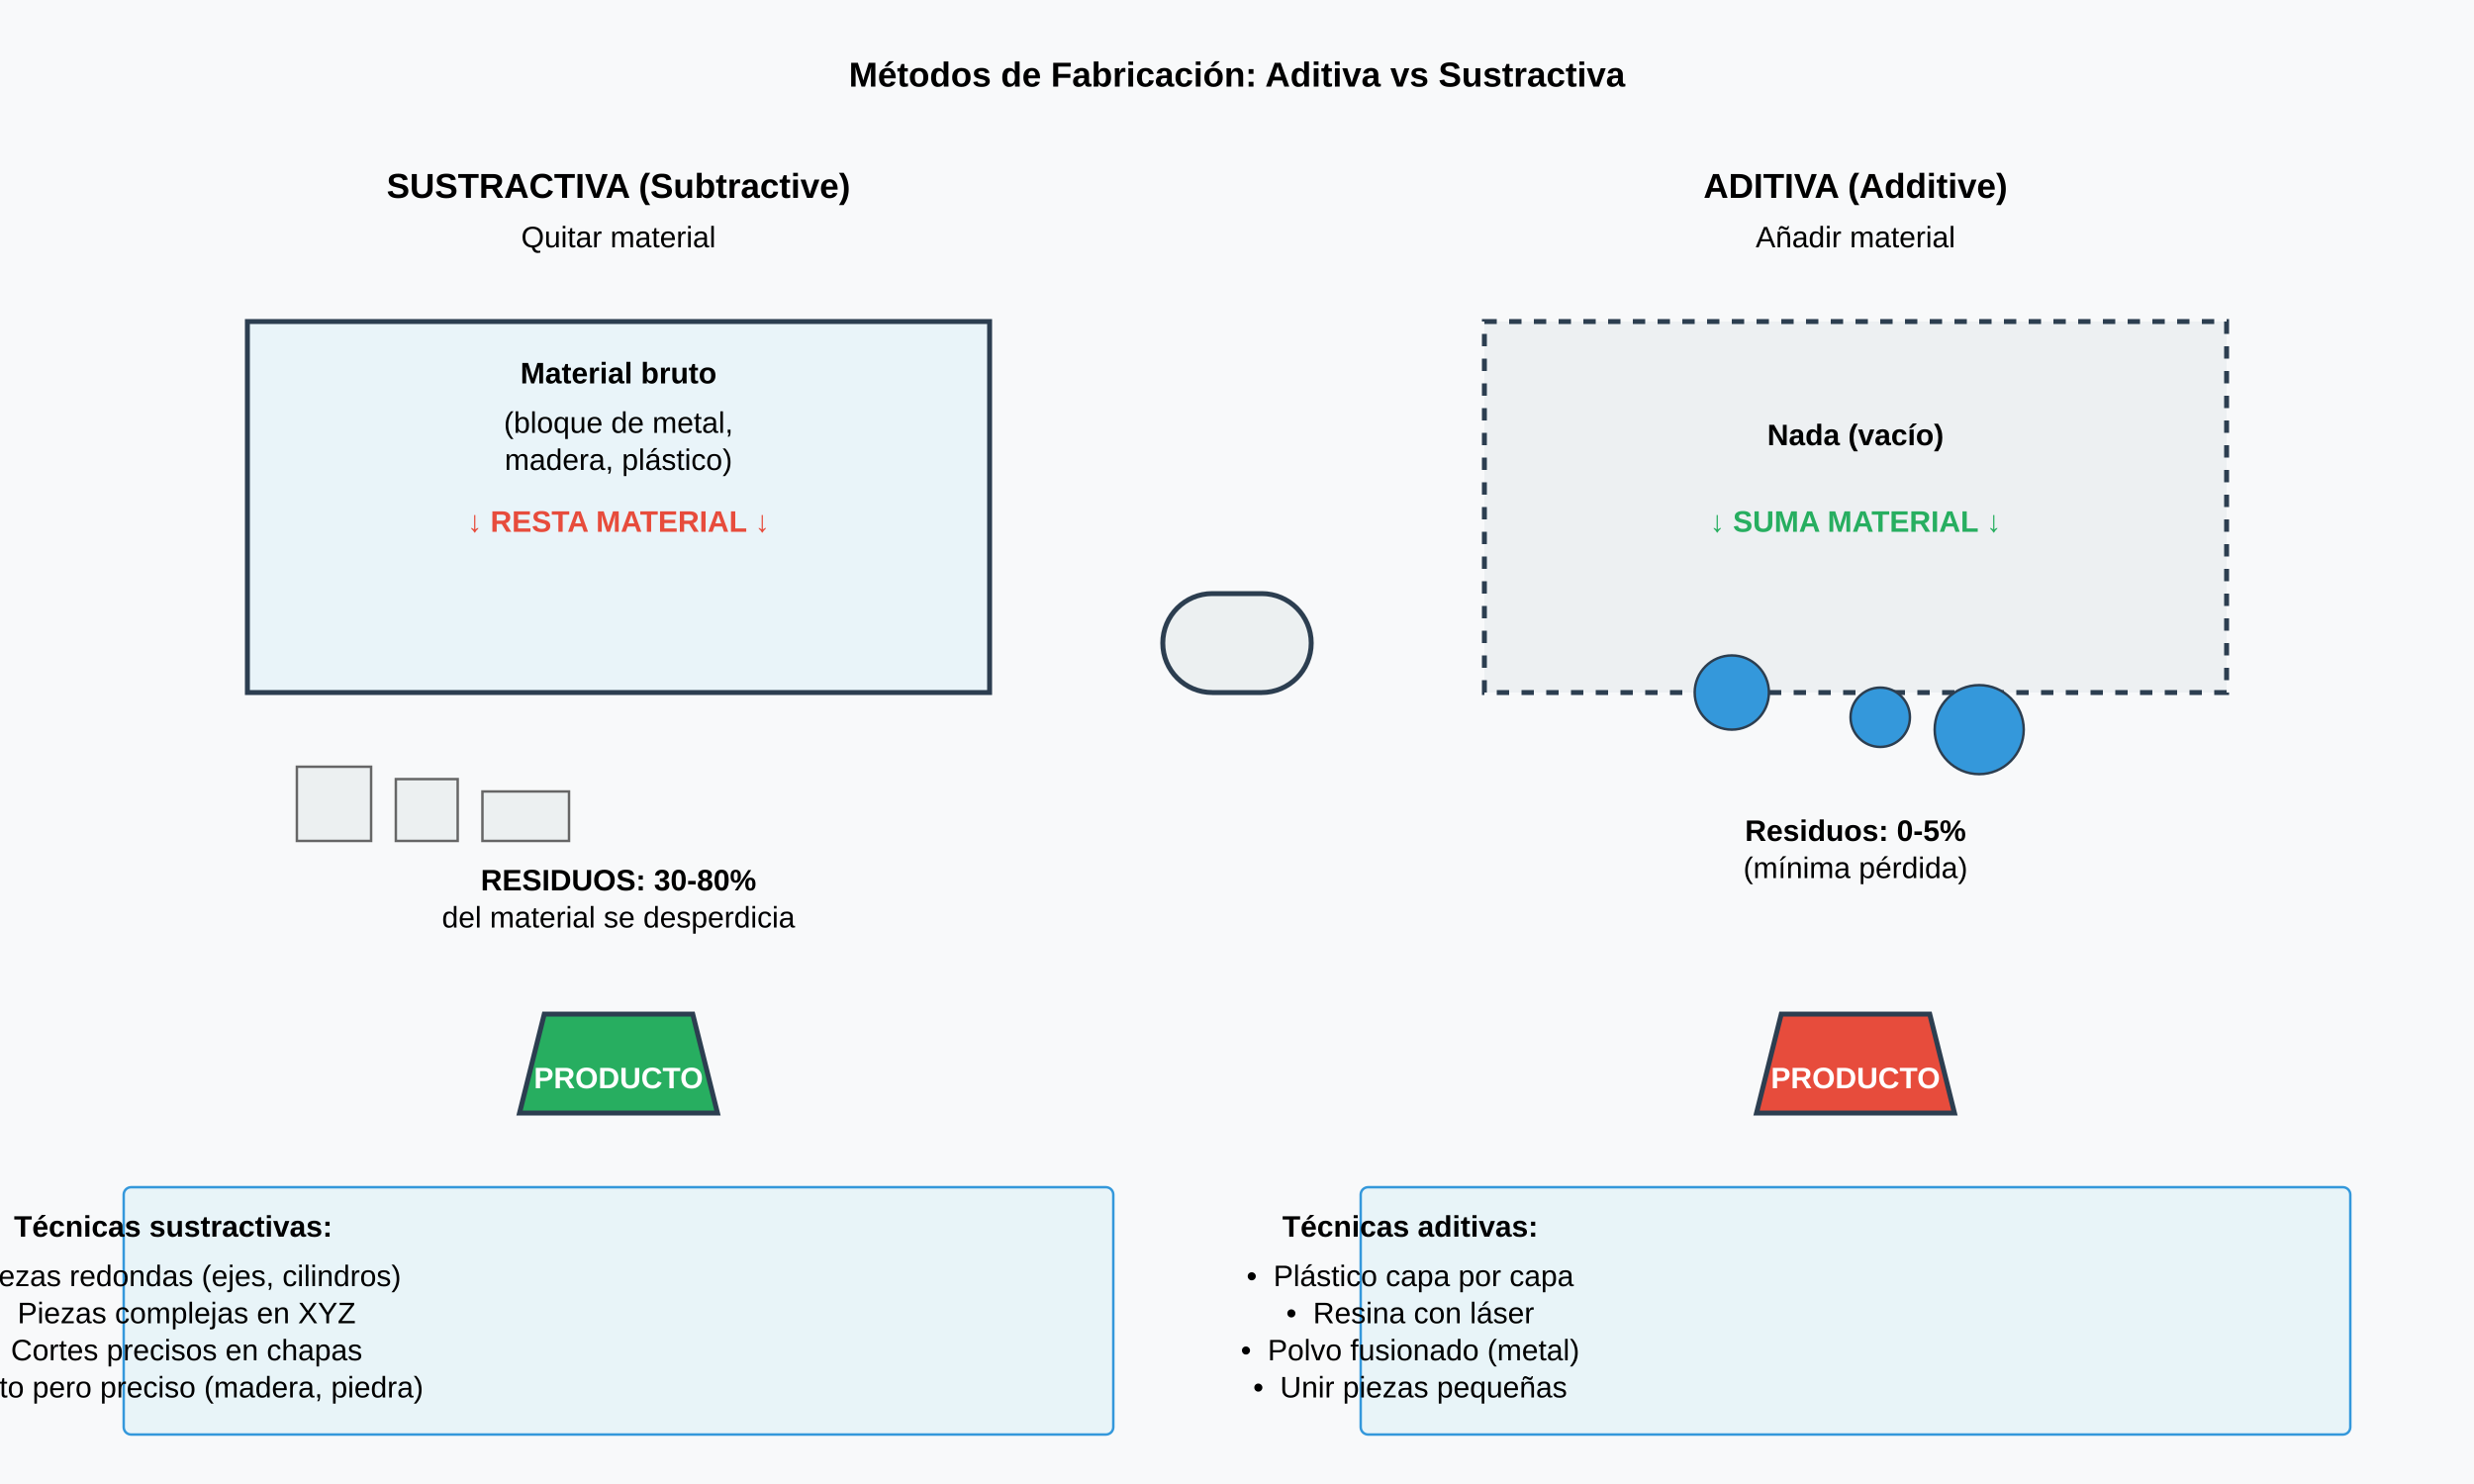
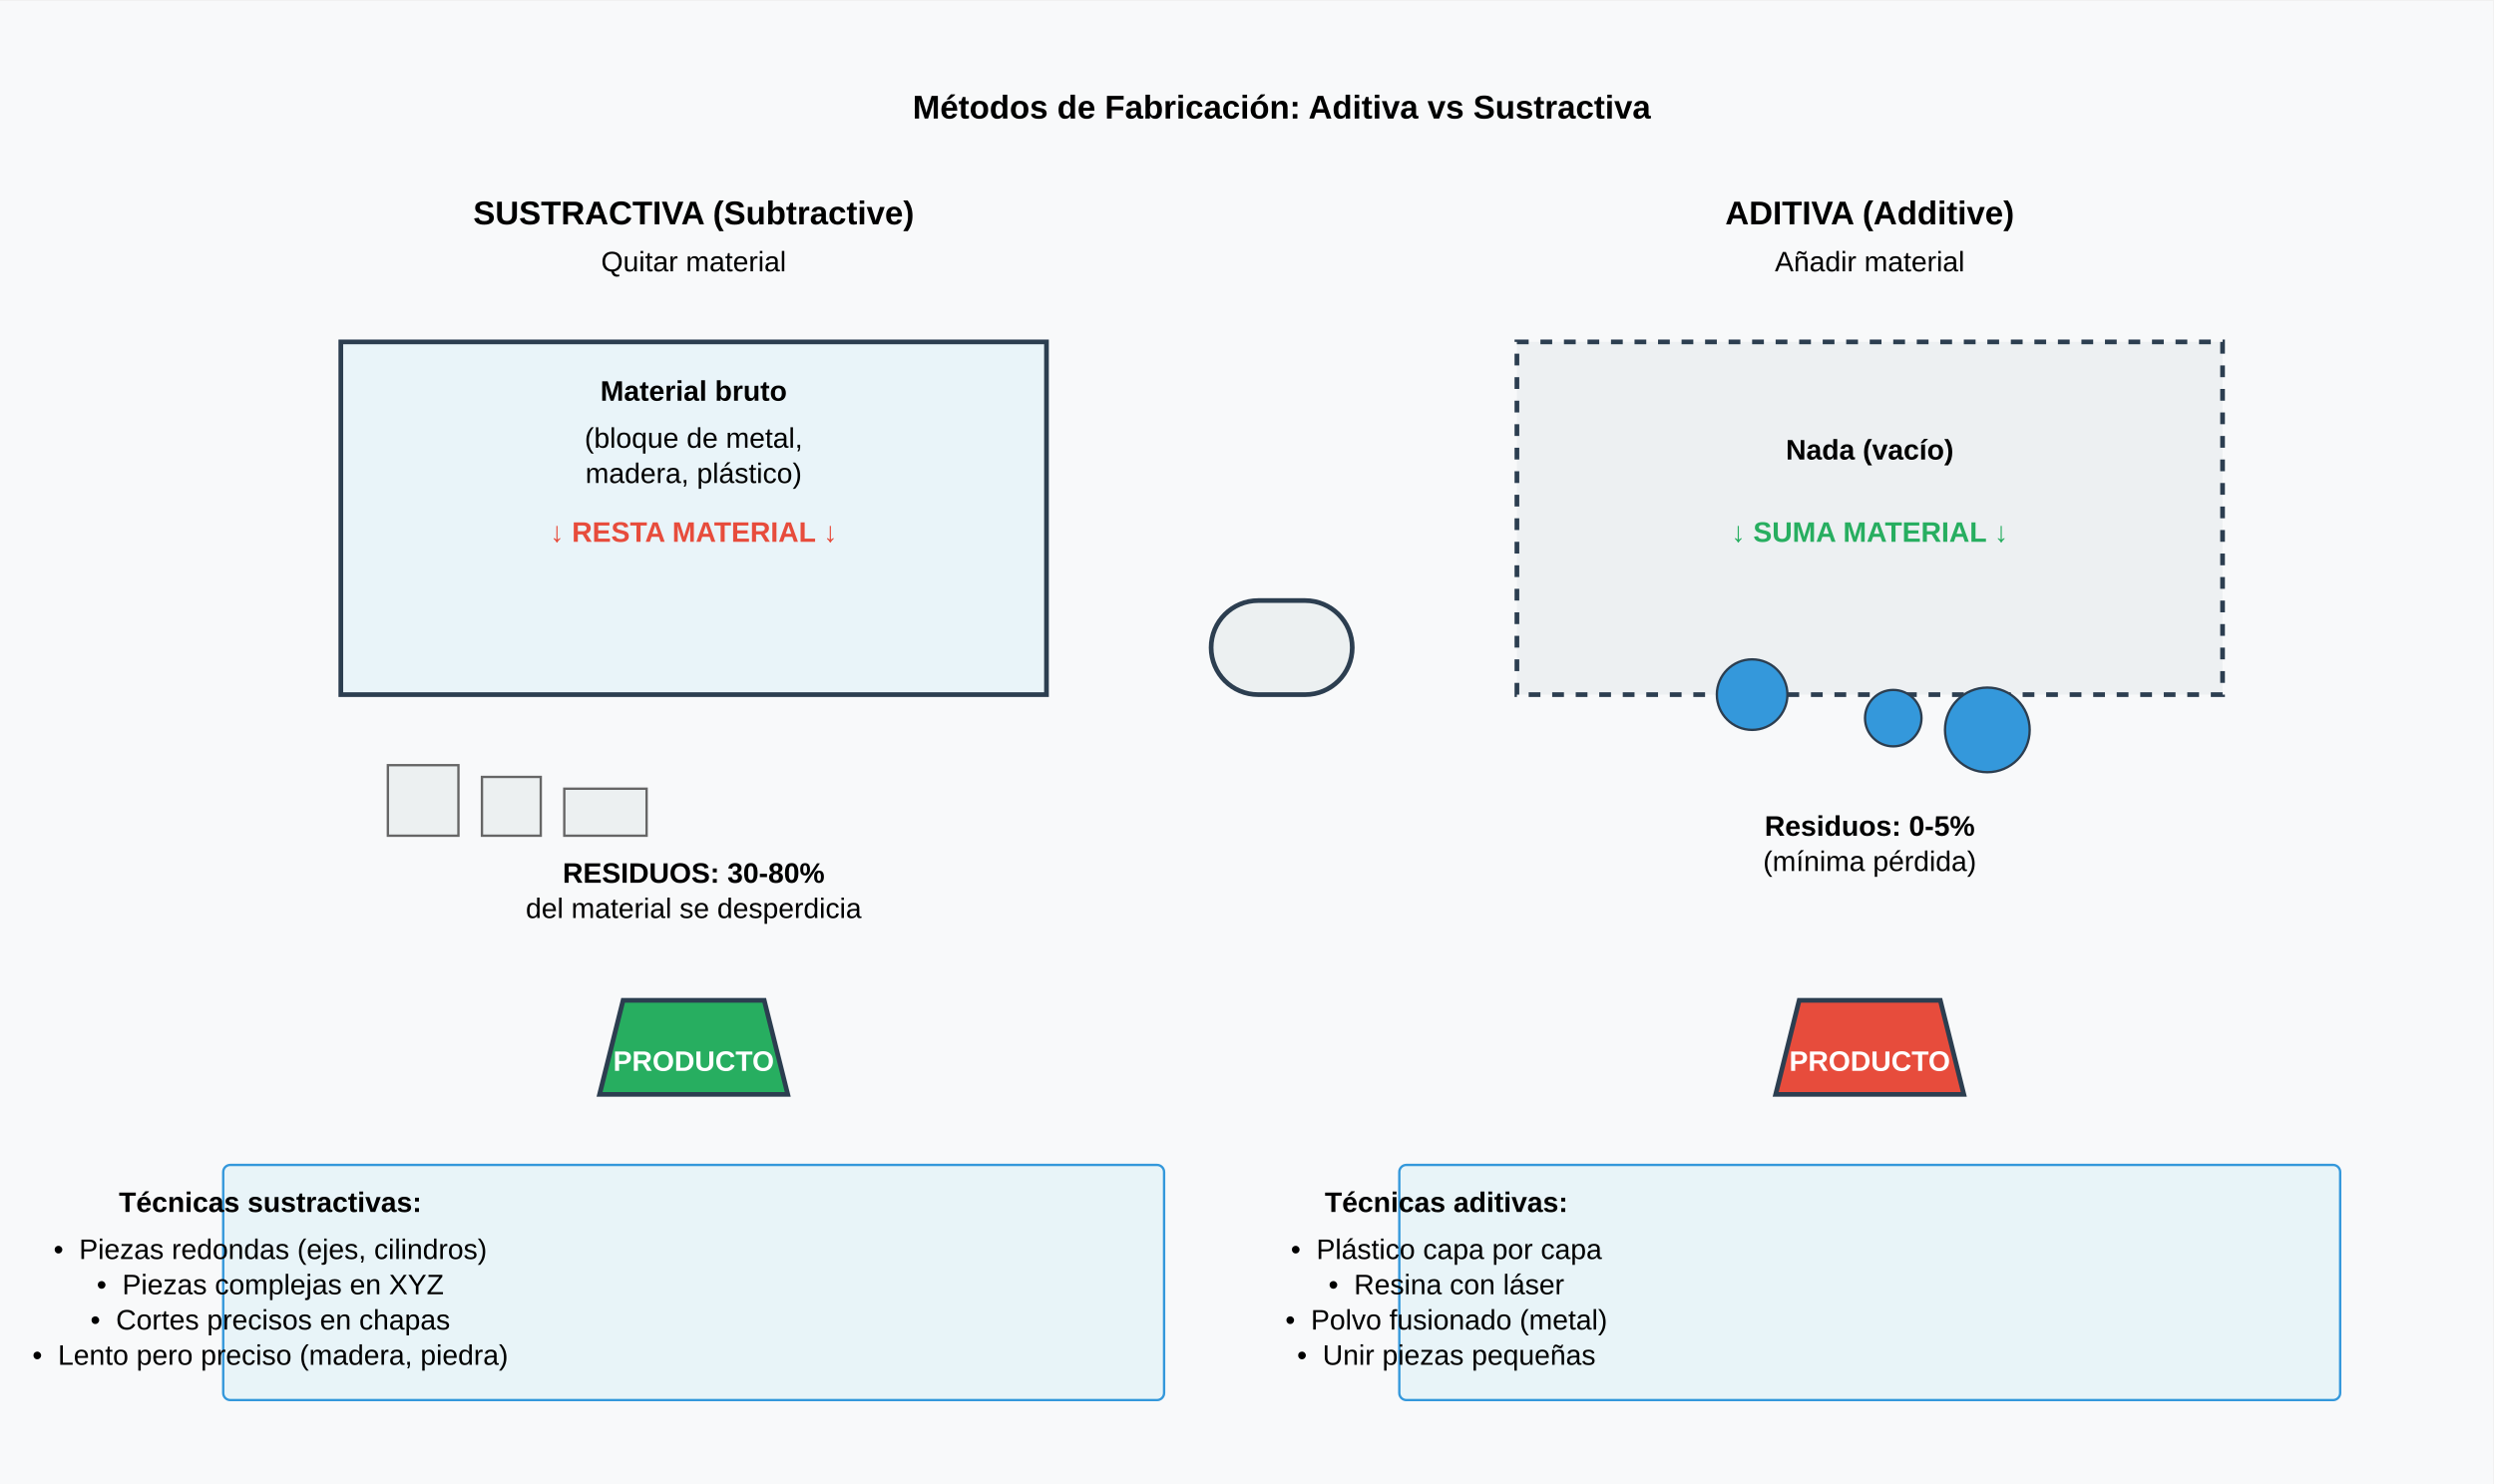
- <svg xmlns="http://www.w3.org/2000/svg" viewBox="0 0 1000 600">
+ <svg xmlns="http://www.w3.org/2000/svg" viewBox="-44.9 -15.4 1060.3 630.9">
  <defs>
    <style>
      .box { stroke: #2c3e50; stroke-width: 2; fill-opacity: 0.9; }
      .title { font-family: Arial, sans-serif; font-size: 14px; font-weight: bold; text-anchor: middle; }
      .label { font-family: Arial, sans-serif; font-size: 12px; text-anchor: middle; }
      .vs { font-family: Arial, sans-serif; font-size: 16px; font-weight: bold; text-anchor: middle; }
    </style>
  </defs>
-   <rect width="1000" height="600" fill="#f8f9fa" />
+   <rect x="-45" y="-15" width="1060" height="631" fill="#f8f9fa" />
  <text x="500" y="35" class="title" font-size="18">Métodos de Fabricación: Aditiva vs Sustractiva</text>
  <g>
    <text x="250" y="80" class="title" font-size="14" font-weight="bold">SUSTRACTIVA (Subtractive)</text>
    <text x="250" y="100" class="label" font-size="11">Quitar material</text>
    <rect x="100" y="130" width="300" height="150" class="box" fill="#e8f4f8" stroke-width="3" />
    <text x="250" y="155" class="label" font-weight="bold" font-size="13">Material bruto</text>
    <text x="250" y="175" class="label" font-size="10">(bloque de metal,</text>
    <text x="250" y="190" class="label" font-size="10">madera, plástico)</text>
    <text x="250" y="215" class="label" font-size="13" fill="#e74c3c" font-weight="bold">↓ RESTA MATERIAL ↓</text>
    <g>
      <rect x="120" y="310" width="30" height="30" fill="#ecf0f1" stroke="#666" stroke-width="1" />
      <rect x="160" y="315" width="25" height="25" fill="#ecf0f1" stroke="#666" stroke-width="1" />
      <rect x="195" y="320" width="35" height="20" fill="#ecf0f1" stroke="#666" stroke-width="1" />
      <text x="250" y="360" class="label" font-size="10" font-weight="bold">RESIDUOS: 30-80%</text>
      <text x="250" y="375" class="label" font-size="9">del material se desperdicia</text>
    </g>
    <g>
      <path d="M220,410 L280,410 L290,450 L210,450 Z" fill="#27ae60" stroke="#2c3e50" stroke-width="2" />
      <text x="250" y="440" class="label" fill="white" font-weight="bold">PRODUCTO</text>
    </g>
    <rect x="50" y="480" width="400" height="100" fill="#e8f4f8" stroke="#3498db" stroke-width="1" rx="3" />
    <text x="70" y="500" class="label" font-size="11" text-anchor="start" font-weight="bold">Técnicas sustractivas:</text>
    <text x="70" y="520" class="label" font-size="10" text-anchor="start">• <b>Torneado:</b> Piezas redondas (ejes, cilindros)</text>
    <text x="70" y="535" class="label" font-size="10" text-anchor="start">• <b>Fresado CNC:</b> Piezas complejas en XYZ</text>
    <text x="70" y="550" class="label" font-size="10" text-anchor="start">• <b>Cortadora láser:</b> Cortes precisos en chapas</text>
    <text x="70" y="565" class="label" font-size="10" text-anchor="start">• <b>Tallado manual:</b> Lento pero preciso (madera, piedra)</text>
  </g>
  <text x="500" y="260" class="vs">VS</text>
  <rect x="470" y="240" width="60" height="40" fill="#ecf0f1" stroke="#2c3e50" stroke-width="2" rx="20" />
  <g>
    <text x="750" y="80" class="title" font-size="14" font-weight="bold">ADITIVA (Additive)</text>
    <text x="750" y="100" class="label" font-size="11">Añadir material</text>
    <rect x="600" y="130" width="300" height="150" class="box" fill="#ecf0f1" stroke-width="3" stroke-dasharray="5,5" />
    <text x="750" y="180" class="label" font-weight="bold" font-size="13">Nada (vacío)</text>
    <text x="750" y="215" class="label" font-size="13" fill="#27ae60" font-weight="bold">↓ SUMA MATERIAL ↓</text>
    <g>
      <circle cx="700" cy="280" r="15" fill="#3498db" stroke="#2c3e50" stroke-width="1" />
      <circle cx="760" cy="290" r="12" fill="#3498db" stroke="#2c3e50" stroke-width="1" />
      <circle cx="800" cy="295" r="18" fill="#3498db" stroke="#2c3e50" stroke-width="1" />
      <text x="750" y="340" class="label" font-size="10" font-weight="bold">Residuos: 0-5%</text>
      <text x="750" y="355" class="label" font-size="9">(mínima pérdida)</text>
    </g>
    <g>
      <path d="M720,410 L780,410 L790,450 L710,450 Z" fill="#e74c3c" stroke="#2c3e50" stroke-width="2" />
      <text x="750" y="440" class="label" fill="white" font-weight="bold">PRODUCTO</text>
    </g>
    <rect x="550" y="480" width="400" height="100" fill="#e8f4f8" stroke="#3498db" stroke-width="1" rx="3" />
    <text x="570" y="500" class="label" font-size="11" text-anchor="start" font-weight="bold">Técnicas aditivas:</text>
    <text x="570" y="520" class="label" font-size="10" text-anchor="start">• <b>Impresión 3D FDM:</b> Plástico capa por capa</text>
    <text x="570" y="535" class="label" font-size="10" text-anchor="start">• <b>Impresión 3D SLA:</b> Resina con láser</text>
    <text x="570" y="550" class="label" font-size="10" text-anchor="start">• <b>Sinterizado:</b> Polvo fusionado (metal)</text>
    <text x="570" y="565" class="label" font-size="10" text-anchor="start">• <b>Soldadura/Pegado:</b> Unir piezas pequeñas</text>
  </g>
  <rect x="30" y="600" width="940" height="0" fill="white" />
</svg>
